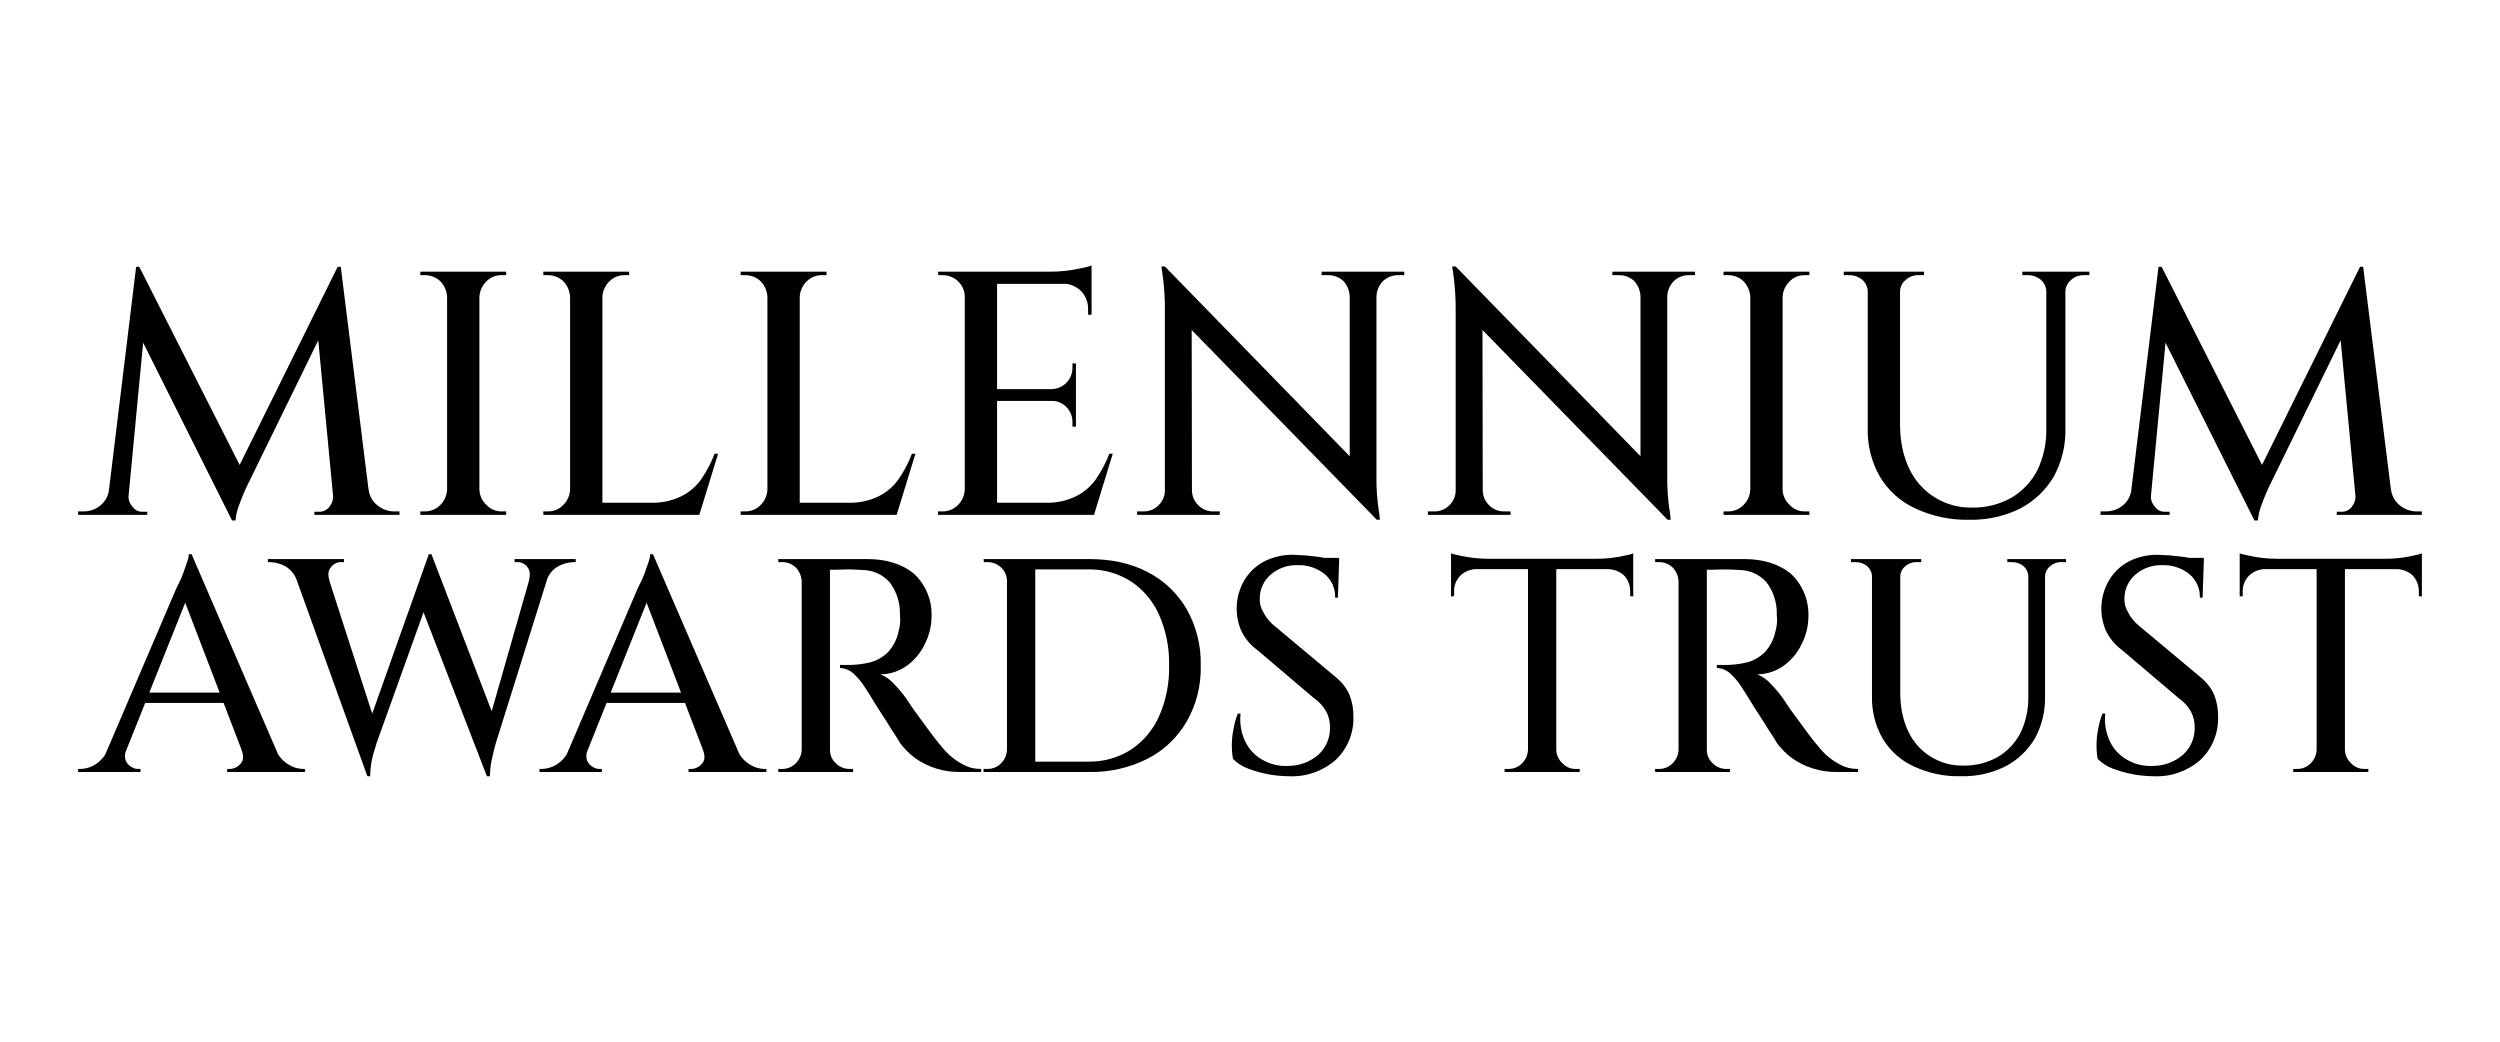
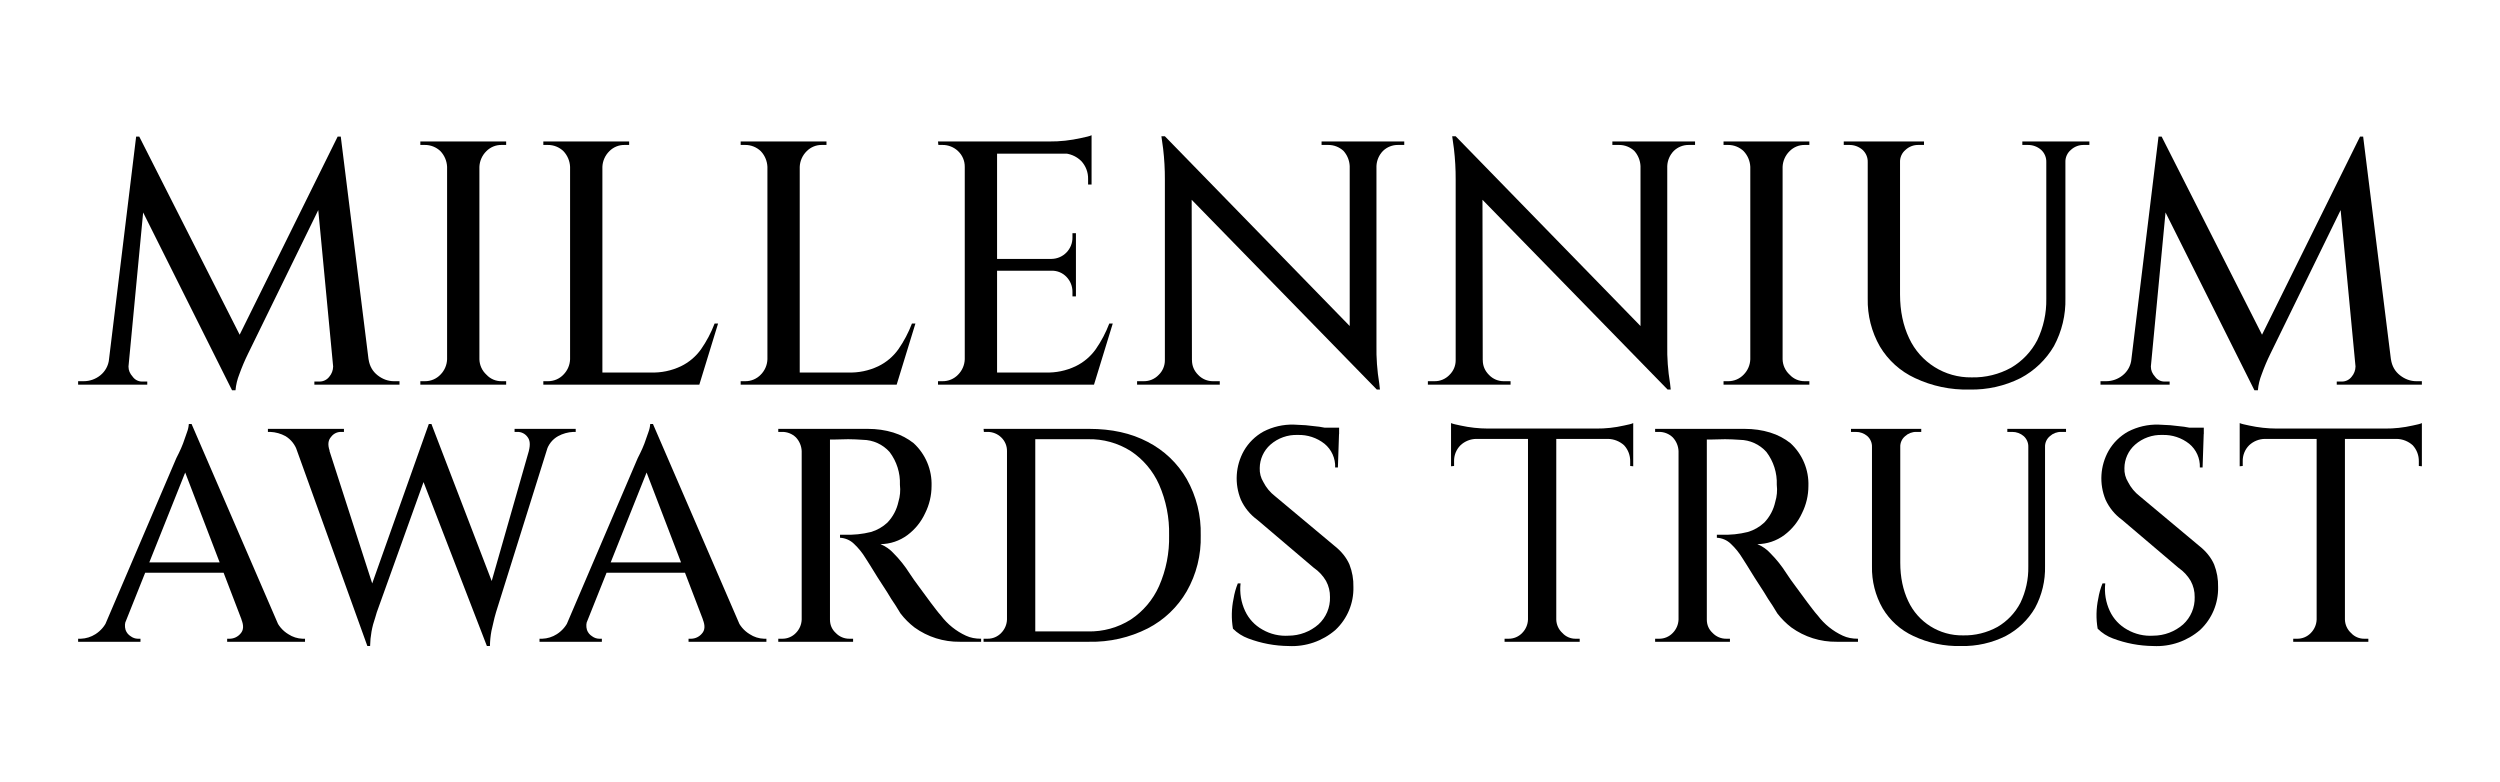
- <svg xmlns="http://www.w3.org/2000/svg" viewBox="0 0 1920 800" xml:space="preserve" style="fill-rule:evenodd;clip-rule:evenodd;stroke-linejoin:round;stroke-miterlimit:2">
-   <path d="m.754-.714.008.081-.266.544a.566.566 0 0 0-.025.059.162.162 0 0 0-.011.046H.45L.428-.055l.326-.659Zm-.636.641V0H.007v-.01h.016a.076.076 0 0 0 .048-.017.068.068 0 0 0 .025-.046h.022Zm.034.016v.005c0 .011.004.02.012.029a.033.033 0 0 0 .027.014h.015V0H.145v-.057h.007Zm.022-.657h.009l.025.073L.147 0h-.06l.087-.714Zm.009 0 .301.594L.45.016.162-.56l.021-.154Zm.58 0L.852 0H.746L.693-.557l.061-.157h.009Zm.059.641h.021c.003.02.012.035.026.046.014.011.03.017.047.017h.016V0h-.11v-.073Zm-.081.016h.007V0H.687v-.009h.015A.035.035 0 0 0 .73-.023a.046.046 0 0 0 .011-.029v-.005Z" style="fill-rule:nonzero" transform="translate(58.13 395.43) scale(266.8243)" />
-   <path d="M.224-.7V0H.131v-.7h.093Zm-.09.627V0h-.08v-.01h.013a.061.061 0 0 0 .045-.019.066.066 0 0 0 .019-.044h.003Zm0-.554H.131a.07.07 0 0 0-.019-.045.064.064 0 0 0-.045-.018H.054V-.7h.08v.073Zm.087.554h.003a.062.062 0 0 0 .02.044.058.058 0 0 0 .044.019h.013V0h-.08v-.073Zm0-.554V-.7h.08v.01H.288a.06.06 0 0 0-.044.018.067.067 0 0 0-.02.045H.221Z" style="fill-rule:nonzero" transform="translate(308.411 395.43) scale(266.8243)" />
-   <path d="M.224-.7V0H.131v-.7h.093Zm.268.665L.5 0H.221v-.035h.271Zm.065-.141L.503 0H.327l.036-.035A.187.187 0 0 0 .45-.053a.153.153 0 0 0 .058-.049.344.344 0 0 0 .039-.074h.01Zm-.423.103V0h-.08v-.01h.013a.061.061 0 0 0 .045-.019.066.066 0 0 0 .019-.044h.003Zm0-.554H.131a.07.07 0 0 0-.019-.045.064.064 0 0 0-.045-.018H.054V-.7h.08v.073Zm.087 0V-.7h.08v.01H.288a.06.06 0 0 0-.044.018.067.067 0 0 0-.02.045H.221Z" style="fill-rule:nonzero" transform="translate(402.867 395.43) scale(266.8243)" />
-   <path d="M.224-.7V0H.131v-.7h.093Zm.268.665L.5 0H.221v-.035h.271Zm.065-.141L.503 0H.327l.036-.035A.187.187 0 0 0 .45-.053a.153.153 0 0 0 .058-.049.344.344 0 0 0 .039-.074h.01Zm-.423.103V0h-.08v-.01h.013a.061.061 0 0 0 .045-.019.066.066 0 0 0 .019-.044h.003Zm0-.554H.131a.07.07 0 0 0-.019-.045.064.064 0 0 0-.045-.018H.054V-.7h.08v.073Zm.087 0V-.7h.08v.01H.288a.06.06 0 0 0-.044.018.067.067 0 0 0-.02.045H.221Z" style="fill-rule:nonzero" transform="translate(554.423 395.43) scale(266.8243)" />
-   <path d="M.224-.7V0H.131v-.7h.093Zm.268.665L.5 0H.221v-.035h.271ZM.451-.362v.034h-.23v-.034h.23ZM.496-.7v.035H.221V-.7h.275Zm.061.524L.503 0H.327l.036-.035A.187.187 0 0 0 .45-.053a.153.153 0 0 0 .058-.049.344.344 0 0 0 .039-.074h.01ZM.451-.33v.076h-.01v-.013A.061.061 0 0 0 .424-.31a.057.057 0 0 0-.043-.018V-.33h.07Zm0-.106v.076h-.07v-.002a.061.061 0 0 0 .06-.062v-.012h.01Zm.045-.232v.092h-.01v-.016a.073.073 0 0 0-.02-.052.077.077 0 0 0-.053-.022v-.002h.083Zm0-.05v.029L.374-.7a.396.396 0 0 0 .092-.01C.48-.713.49-.715.496-.718Zm-.362.645V0h-.08v-.01h.013a.061.061 0 0 0 .045-.019.066.066 0 0 0 .019-.044h.003Zm0-.554H.131a.061.061 0 0 0-.019-.045.064.064 0 0 0-.045-.018H.055L.054-.7h.08v.073Z" style="fill-rule:nonzero" transform="translate(705.98 395.43) scale(266.8243)" />
-   <path d="m.12-.715.6.616.01.113-.6-.615-.01-.114Zm.003.644V0H.04v-.01h.019a.058.058 0 0 0 .043-.018.058.058 0 0 0 .018-.043h.003Zm.075 0c0 .017.006.031.018.043a.058.058 0 0 0 .043.018h.019V0H.195v-.071h.003ZM.12-.715l.077.088L.198 0H.12v-.59a.728.728 0 0 0-.005-.089L.11-.715h.01ZM.729-.7v.586a.605.605 0 0 0 .008.11.248.248 0 0 0 .002.018H.73L.652-.075V-.7h.077Zm.08 0v.01H.791a.061.061 0 0 0-.043.017.066.066 0 0 0-.019.044H.726V-.7h.083Zm-.238 0h.083v.071H.652a.07.07 0 0 0-.018-.044A.064.064 0 0 0 .59-.69H.571V-.7Z" style="fill-rule:nonzero" transform="translate(862.605 395.43) scale(266.8243)" />
-   <path d="m.12-.715.6.616.01.113-.6-.615-.01-.114Zm.003.644V0H.04v-.01h.019a.058.058 0 0 0 .043-.018.058.058 0 0 0 .018-.043h.003Zm.075 0c0 .017.006.031.018.043a.058.058 0 0 0 .043.018h.019V0H.195v-.071h.003ZM.12-.715l.077.088L.198 0H.12v-.59a.728.728 0 0 0-.005-.089L.11-.715h.01ZM.729-.7v.586a.605.605 0 0 0 .008.11.248.248 0 0 0 .002.018H.73L.652-.075V-.7h.077Zm.08 0v.01H.791a.061.061 0 0 0-.043.017.066.066 0 0 0-.019.044H.726V-.7h.083Zm-.238 0h.083v.071H.652a.07.07 0 0 0-.018-.044A.064.064 0 0 0 .59-.69H.571V-.7Z" style="fill-rule:nonzero" transform="translate(1085.937 395.43) scale(266.8243)" />
-   <path d="M.224-.7V0H.131v-.7h.093Zm-.09.627V0h-.08v-.01h.013a.061.061 0 0 0 .045-.019.066.066 0 0 0 .019-.044h.003Zm0-.554H.131a.07.07 0 0 0-.019-.045.064.064 0 0 0-.045-.018H.054V-.7h.08v.073Zm.087.554h.003a.062.062 0 0 0 .02.044.058.058 0 0 0 .044.019h.013V0h-.08v-.073Zm0-.554V-.7h.08v.01H.288a.06.06 0 0 0-.044.018.067.067 0 0 0-.02.045H.221Z" style="fill-rule:nonzero" transform="translate(1309.27 395.43) scale(266.8243)" />
-   <path d="M.208-.7v.44c0 .048.009.09.026.126a.195.195 0 0 0 .18.113.224.224 0 0 0 .114-.028.197.197 0 0 0 .075-.079.264.264 0 0 0 .026-.119V-.7h.055v.451a.276.276 0 0 1-.033.138.243.243 0 0 1-.096.092.312.312 0 0 1-.147.033.346.346 0 0 1-.157-.033A.23.23 0 0 1 .15-.11a.267.267 0 0 1-.035-.138V-.7h.093Zm-.09 0v.06H.115A.046.046 0 0 0 .1-.676.057.057 0 0 0 .062-.69H.046V-.7h.072Zm.159 0v.01H.261a.053.053 0 0 0-.037.014.044.044 0 0 0-.016.036H.206V-.7h.071Zm.355 0v.06H.629a.046.046 0 0 0-.015-.036.057.057 0 0 0-.038-.014H.56V-.7h.072Zm.121 0v.01H.737A.053.053 0 0 0 .7-.676a.044.044 0 0 0-.016.036H.682V-.7h.071Z" style="fill-rule:nonzero" transform="translate(1403.725 395.43) scale(266.8243)" />
-   <path d="m.754-.714.008.081-.266.544a.566.566 0 0 0-.025.059.162.162 0 0 0-.011.046H.45L.428-.055l.326-.659Zm-.636.641V0H.007v-.01h.016a.076.076 0 0 0 .048-.017.068.068 0 0 0 .025-.046h.022Zm.034.016v.005c0 .011.004.02.012.029a.033.033 0 0 0 .027.014h.015V0H.145v-.057h.007Zm.022-.657h.009l.025.073L.147 0h-.06l.087-.714Zm.009 0 .301.594L.45.016.162-.56l.021-.154Zm.58 0L.852 0H.746L.693-.557l.061-.157h.009Zm.059.641h.021c.003.02.012.035.026.046.014.011.03.017.047.017h.016V0h-.11v-.073Zm-.081.016h.007V0H.687v-.009h.015A.035.035 0 0 0 .73-.023a.046.046 0 0 0 .011-.029v-.005Z" style="fill-rule:nonzero" transform="translate(1611.314 395.43) scale(266.8243)" />
-   <path d="m.357-.716.307.71H.547L.324-.588l.033-.128Zm-.215.643a.05.05 0 0 0-.002.034.04.04 0 0 0 .017.021.04.04 0 0 0 .023.008h.009V0h-.205v-.01h.009a.095.095 0 0 0 .048-.015.103.103 0 0 0 .04-.048h.061Zm.215-.643.008.087-.25.626H.05l.257-.601.008-.016a.37.37 0 0 0 .014-.032l.013-.037a.095.095 0 0 0 .006-.027h.009Zm.129.455v.034H.18v-.034h.306Zm.035.188h.113a.1.1 0 0 0 .041.048.09.09 0 0 0 .047.015H.73V0H.474v-.01h.009a.047.047 0 0 0 .035-.017c.01-.011.011-.026.003-.046Z" style="fill-rule:nonzero" transform="translate(63.736 592.878) scale(233.5843)" />
-   <path d="M.054-.694h.109l.177.549-.031.159-.255-.708ZM.52-.716l.011.087-.191.532-.005.017a.296.296 0 0 0-.017.094H.309L.287-.085l.224-.631H.52Zm0 .001.213.555-.031.174-.228-.59.046-.139Zm.399.021-.187.597-.005.018-.01.043a.292.292 0 0 0-.005.05h-.01L.685-.085l.174-.609h.06ZM.84-.628c.005-.02.004-.035-.005-.046A.04.04 0 0 0 .802-.69H.793V-.7h.201v.01H.986a.115.115 0 0 0-.05.014.08.08 0 0 0-.038.048H.84Zm-.655 0H.078A.089.089 0 0 0 .04-.676.115.115 0 0 0-.01-.69h-.008V-.7h.25v.01H.223a.04.04 0 0 0-.033.016c-.01.011-.012.026-.005.046Z" style="fill-rule:nonzero" transform="translate(209.96 592.878) scale(233.5843)" />
-   <path d="m.357-.716.307.71H.547L.324-.588l.033-.128Zm-.215.643a.05.05 0 0 0-.002.034.04.04 0 0 0 .017.021.04.04 0 0 0 .023.008h.009V0h-.205v-.01h.009a.095.095 0 0 0 .048-.015.103.103 0 0 0 .04-.048h.061Zm.215-.643.008.087-.25.626H.05l.257-.601.008-.016a.37.37 0 0 0 .014-.032l.013-.037a.095.095 0 0 0 .006-.027h.009Zm.129.455v.034H.18v-.034h.306Zm.035.188h.113a.1.1 0 0 0 .041.048.09.09 0 0 0 .047.015H.73V0H.474v-.01h.009a.047.047 0 0 0 .035-.017c.01-.011.011-.026.003-.046Z" style="fill-rule:nonzero" transform="translate(418.083 592.878) scale(233.5843)" />
-   <path d="M.212-.7h.137c.03 0 .058.004.084.012.026.008.048.02.067.035a.183.183 0 0 1 .059.141.2.2 0 0 1-.021.089.187.187 0 0 1-.058.072.151.151 0 0 1-.089.03.119.119 0 0 1 .044.031.379.379 0 0 1 .051.064.792.792 0 0 0 .031.044l.039.053c.013.017.024.032.034.043a.216.216 0 0 0 .082.066c.015.007.031.01.05.01V0h-.07a.249.249 0 0 1-.149-.047.25.25 0 0 1-.046-.046L.441-.119a.693.693 0 0 1-.028-.044L.382-.211.356-.253.342-.275a.223.223 0 0 0-.038-.047.071.071 0 0 0-.046-.02v-.01h.015A.309.309 0 0 0 .36-.361a.135.135 0 0 0 .054-.031A.142.142 0 0 0 .45-.46a.137.137 0 0 0 .005-.056.168.168 0 0 0-.034-.108.12.12 0 0 0-.088-.04.71.71 0 0 0-.048-.002l-.043.001h-.02L.22-.675.212-.7Zm.013 0V0H.132v-.7h.093Zm-.09.627V0h-.08v-.01h.013a.061.061 0 0 0 .045-.019.066.066 0 0 0 .019-.044h.003Zm0-.554H.132a.07.07 0 0 0-.019-.045.064.064 0 0 0-.045-.018H.055V-.7h.08v.073Zm.087.554h.003c0 .017.006.032.019.044a.061.061 0 0 0 .045.019h.012V0H.222v-.073Z" style="fill-rule:nonzero" transform="translate(584.863 592.878) scale(233.5843)" />
-   <path d="M.401-.7c.074 0 .138.014.193.043a.314.314 0 0 1 .128.122.358.358 0 0 1 .046.185.352.352 0 0 1-.046.184.314.314 0 0 1-.128.122A.407.407 0 0 1 .401 0H.179L.178-.034h.219a.253.253 0 0 0 .141-.039.258.258 0 0 0 .093-.11.392.392 0 0 0 .033-.167.392.392 0 0 0-.033-.167.258.258 0 0 0-.093-.11.253.253 0 0 0-.141-.039H.168V-.7h.233Zm-.177 0V0H.131v-.7h.093Zm-.09.627V0h-.08v-.01h.013a.061.061 0 0 0 .045-.019.066.066 0 0 0 .019-.044h.003Zm0-.554H.131a.061.061 0 0 0-.019-.045.064.064 0 0 0-.045-.018H.055L.054-.7h.08v.073Z" style="fill-rule:nonzero" transform="translate(742.766 592.878) scale(233.5843)" />
-   <path d="m.26-.714.039.002.045.005.04.007c.011.003.02.005.025.008l-.004.119H.396a.096.096 0 0 0-.035-.078.135.135 0 0 0-.088-.029.129.129 0 0 0-.09.032.104.104 0 0 0-.035.077.081.081 0 0 0 .012.046.136.136 0 0 0 .038.046l.195.163c.023.018.04.039.05.062a.19.19 0 0 1 .013.074.187.187 0 0 1-.059.141.218.218 0 0 1-.154.053.385.385 0 0 1-.133-.025.14.14 0 0 1-.05-.032.262.262 0 0 1 .002-.099.227.227 0 0 1 .014-.05h.009A.17.17 0 0 0 .1-.101a.135.135 0 0 0 .057.061.152.152 0 0 0 .086.02.15.15 0 0 0 .098-.037.117.117 0 0 0 .038-.09A.107.107 0 0 0 .366-.2a.134.134 0 0 0-.04-.043L.14-.401a.168.168 0 0 1-.054-.066.185.185 0 0 1 .01-.161.168.168 0 0 1 .064-.063.205.205 0 0 1 .1-.023Zm.149.01v.021h-.09v-.021h.09Z" style="fill-rule:nonzero" transform="translate(932.903 592.878) scale(233.5843)" />
-   <path d="M.364-.697V0H.271v-.697h.093Zm.253-.004v.034H.018v-.034h.599Zm0 .031v.093l-.01-.001v-.015a.076.076 0 0 0-.02-.053.081.081 0 0 0-.053-.021V-.67h.083Zm0-.049v.029L.495-.701a.396.396 0 0 0 .092-.01c.014-.003.024-.005.03-.008Zm-.343.646V0h-.08v-.01h.013a.061.061 0 0 0 .045-.019.066.066 0 0 0 .019-.044h.003Zm.087 0h.003a.062.062 0 0 0 .02.044.058.058 0 0 0 .044.019h.013V0h-.08v-.073ZM.101-.67v.003a.077.077 0 0 0-.052.021.072.072 0 0 0-.021.053v.015l-.01.001V-.67h.083ZM.018-.719c.007.003.017.005.031.008a.43.43 0 0 0 .091.01L.018-.69v-.029Z" style="fill-rule:nonzero" transform="translate(1110.194 592.878) scale(233.5843)" />
-   <path d="M.212-.7h.137c.03 0 .058.004.084.012.026.008.048.02.067.035a.183.183 0 0 1 .059.141.2.2 0 0 1-.021.089.187.187 0 0 1-.058.072.151.151 0 0 1-.089.03.119.119 0 0 1 .044.031.379.379 0 0 1 .051.064.792.792 0 0 0 .031.044l.039.053c.013.017.024.032.034.043a.216.216 0 0 0 .082.066c.015.007.031.01.05.01V0h-.07a.249.249 0 0 1-.149-.047.25.25 0 0 1-.046-.046L.441-.119a.693.693 0 0 1-.028-.044L.382-.211.356-.253.342-.275a.223.223 0 0 0-.038-.047.071.071 0 0 0-.046-.02v-.01h.015A.309.309 0 0 0 .36-.361a.135.135 0 0 0 .054-.031A.142.142 0 0 0 .45-.46a.137.137 0 0 0 .005-.056.168.168 0 0 0-.034-.108.12.12 0 0 0-.088-.04.71.71 0 0 0-.048-.002l-.043.001h-.02L.22-.675.212-.7Zm.013 0V0H.132v-.7h.093Zm-.09.627V0h-.08v-.01h.013a.061.061 0 0 0 .045-.019.066.066 0 0 0 .019-.044h.003Zm0-.554H.132a.07.07 0 0 0-.019-.045.064.064 0 0 0-.045-.018H.055V-.7h.08v.073Zm.087.554h.003c0 .017.006.032.019.044a.061.061 0 0 0 .045.019h.012V0H.222v-.073Z" style="fill-rule:nonzero" transform="translate(1258.286 592.878) scale(233.5843)" />
-   <path d="M.208-.7v.44c0 .048.009.09.026.126a.195.195 0 0 0 .18.113.224.224 0 0 0 .114-.028.197.197 0 0 0 .075-.079.264.264 0 0 0 .026-.119V-.7h.055v.451a.276.276 0 0 1-.033.138.243.243 0 0 1-.096.092.312.312 0 0 1-.147.033.346.346 0 0 1-.157-.033A.23.23 0 0 1 .15-.11a.267.267 0 0 1-.035-.138V-.7h.093Zm-.09 0v.06H.115A.046.046 0 0 0 .1-.676.057.057 0 0 0 .062-.69H.046V-.7h.072Zm.159 0v.01H.261a.053.053 0 0 0-.037.014.044.044 0 0 0-.016.036H.206V-.7h.071Zm.355 0v.06H.629a.046.046 0 0 0-.015-.036.057.057 0 0 0-.038-.014H.56V-.7h.072Zm.121 0v.01H.737A.053.053 0 0 0 .7-.676a.044.044 0 0 0-.016.036H.682V-.7h.071Z" style="fill-rule:nonzero" transform="translate(1410.817 592.878) scale(233.5843)" />
-   <path d="m.26-.714.039.002.045.005.04.007c.011.003.02.005.025.008l-.004.119H.396a.096.096 0 0 0-.035-.078.135.135 0 0 0-.088-.029.129.129 0 0 0-.09.032.104.104 0 0 0-.035.077.081.081 0 0 0 .012.046.136.136 0 0 0 .038.046l.195.163c.023.018.04.039.05.062a.19.19 0 0 1 .013.074.187.187 0 0 1-.059.141.218.218 0 0 1-.154.053.385.385 0 0 1-.133-.025.14.14 0 0 1-.05-.032.262.262 0 0 1 .002-.099.227.227 0 0 1 .014-.05h.009A.17.17 0 0 0 .1-.101a.135.135 0 0 0 .057.061.152.152 0 0 0 .086.02.15.15 0 0 0 .098-.037.117.117 0 0 0 .038-.09A.107.107 0 0 0 .366-.2a.134.134 0 0 0-.04-.043L.14-.401a.168.168 0 0 1-.054-.066.185.185 0 0 1 .01-.161.168.168 0 0 1 .064-.063.205.205 0 0 1 .1-.023Zm.149.01v.021h-.09v-.021h.09Z" style="fill-rule:nonzero" transform="translate(1596.984 592.878) scale(233.5843)" />
-   <path d="M.364-.697V0H.271v-.697h.093Zm.253-.004v.034H.018v-.034h.599Zm0 .031v.093l-.01-.001v-.015a.076.076 0 0 0-.02-.053.081.081 0 0 0-.053-.021V-.67h.083Zm0-.049v.029L.495-.701a.396.396 0 0 0 .092-.01c.014-.003.024-.005.03-.008Zm-.343.646V0h-.08v-.01h.013a.061.061 0 0 0 .045-.019.066.066 0 0 0 .019-.044h.003Zm.087 0h.003a.062.062 0 0 0 .02.044.058.058 0 0 0 .044.019h.013V0h-.08v-.073ZM.101-.67v.003a.077.077 0 0 0-.052.021.072.072 0 0 0-.021.053v.015l-.01.001V-.67h.083ZM.018-.719c.007.003.017.005.031.008a.43.43 0 0 0 .091.01L.018-.69v-.029Z" style="fill-rule:nonzero" transform="translate(1715.878 592.878) scale(233.5843)" />
+ <svg xmlns="http://www.w3.org/2000/svg" viewBox="0 0 1920 600" xml:space="preserve" style="fill-rule:evenodd;clip-rule:evenodd;stroke-linejoin:round;stroke-miterlimit:2">
+   <path d="m.754-.714.008.081-.266.544a.566.566 0 0 0-.025.059.162.162 0 0 0-.011.046H.45L.428-.055l.326-.659Zm-.636.641V0H.007v-.01h.016a.076.076 0 0 0 .048-.017.068.068 0 0 0 .025-.046h.022Zm.034.016v.005c0 .011.004.02.012.029a.033.033 0 0 0 .027.014h.015V0H.145v-.057h.007Zm.022-.657h.009l.025.073L.147 0h-.06l.087-.714Zm.009 0 .301.594L.45.016.162-.56l.021-.154Zm.58 0L.852 0H.746L.693-.557l.061-.157h.009Zm.059.641h.021c.003.02.012.035.026.046.014.011.03.017.047.017h.016V0h-.11v-.073Zm-.081.016h.007V0H.687v-.009h.015A.035.035 0 0 0 .73-.023a.046.046 0 0 0 .011-.029v-.005Z" style="fill-rule:nonzero" transform="translate(58.13 295.43) scale(266.8243)" />
+   <path d="M.224-.7V0H.131v-.7h.093Zm-.09.627V0h-.08v-.01h.013a.061.061 0 0 0 .045-.019.066.066 0 0 0 .019-.044h.003Zm0-.554H.131a.07.07 0 0 0-.019-.045.064.064 0 0 0-.045-.018H.054V-.7h.08v.073Zm.087.554h.003a.062.062 0 0 0 .02.044.058.058 0 0 0 .044.019h.013V0h-.08v-.073Zm0-.554V-.7h.08v.01H.288a.06.06 0 0 0-.044.018.067.067 0 0 0-.02.045H.221Z" style="fill-rule:nonzero" transform="translate(308.411 295.43) scale(266.8243)" />
+   <path d="M.224-.7V0H.131v-.7h.093Zm.268.665L.5 0H.221v-.035h.271Zm.065-.141L.503 0H.327l.036-.035A.187.187 0 0 0 .45-.053a.153.153 0 0 0 .058-.049.344.344 0 0 0 .039-.074h.01Zm-.423.103V0h-.08v-.01h.013a.061.061 0 0 0 .045-.019.066.066 0 0 0 .019-.044h.003Zm0-.554H.131a.07.07 0 0 0-.019-.045.064.064 0 0 0-.045-.018H.054V-.7h.08v.073Zm.087 0V-.7h.08v.01H.288a.06.06 0 0 0-.044.018.067.067 0 0 0-.02.045H.221Z" style="fill-rule:nonzero" transform="translate(402.867 295.43) scale(266.8243)" />
+   <path d="M.224-.7V0H.131v-.7h.093Zm.268.665L.5 0H.221v-.035h.271Zm.065-.141L.503 0H.327l.036-.035A.187.187 0 0 0 .45-.053a.153.153 0 0 0 .058-.049.344.344 0 0 0 .039-.074h.01Zm-.423.103V0h-.08v-.01h.013a.061.061 0 0 0 .045-.019.066.066 0 0 0 .019-.044h.003Zm0-.554H.131a.07.07 0 0 0-.019-.045.064.064 0 0 0-.045-.018H.054V-.7h.08v.073Zm.087 0V-.7h.08v.01H.288a.06.06 0 0 0-.044.018.067.067 0 0 0-.02.045H.221Z" style="fill-rule:nonzero" transform="translate(554.423 295.43) scale(266.8243)" />
+   <path d="M.224-.7V0H.131v-.7h.093Zm.268.665L.5 0H.221v-.035h.271ZM.451-.362v.034h-.23v-.034h.23ZM.496-.7v.035H.221V-.7h.275Zm.061.524L.503 0H.327l.036-.035A.187.187 0 0 0 .45-.053a.153.153 0 0 0 .058-.049.344.344 0 0 0 .039-.074h.01ZM.451-.33v.076h-.01v-.013A.061.061 0 0 0 .424-.31a.057.057 0 0 0-.043-.018V-.33h.07Zm0-.106v.076h-.07v-.002a.061.061 0 0 0 .06-.062v-.012h.01Zm.045-.232v.092h-.01v-.016a.073.073 0 0 0-.02-.052.077.077 0 0 0-.053-.022v-.002h.083Zm0-.05v.029L.374-.7a.396.396 0 0 0 .092-.01C.48-.713.49-.715.496-.718Zm-.362.645V0h-.08v-.01h.013a.061.061 0 0 0 .045-.019.066.066 0 0 0 .019-.044h.003Zm0-.554H.131a.061.061 0 0 0-.019-.045.064.064 0 0 0-.045-.018H.055L.054-.7h.08v.073Z" style="fill-rule:nonzero" transform="translate(705.98 295.43) scale(266.8243)" />
+   <path d="m.12-.715.6.616.01.113-.6-.615-.01-.114Zm.003.644V0H.04v-.01h.019a.058.058 0 0 0 .043-.018.058.058 0 0 0 .018-.043h.003Zm.075 0c0 .017.006.031.018.043a.058.058 0 0 0 .043.018h.019V0H.195v-.071h.003ZM.12-.715l.077.088L.198 0H.12v-.59a.728.728 0 0 0-.005-.089L.11-.715h.01ZM.729-.7v.586a.605.605 0 0 0 .008.11.248.248 0 0 0 .002.018H.73L.652-.075V-.7h.077Zm.08 0v.01H.791a.061.061 0 0 0-.043.017.066.066 0 0 0-.019.044H.726V-.7h.083Zm-.238 0h.083v.071H.652a.07.07 0 0 0-.018-.044A.064.064 0 0 0 .59-.69H.571V-.7Z" style="fill-rule:nonzero" transform="translate(862.605 295.43) scale(266.8243)" />
+   <path d="m.12-.715.6.616.01.113-.6-.615-.01-.114Zm.003.644V0H.04v-.01h.019a.058.058 0 0 0 .043-.018.058.058 0 0 0 .018-.043h.003Zm.075 0c0 .017.006.031.018.043a.058.058 0 0 0 .043.018h.019V0H.195v-.071h.003ZM.12-.715l.077.088L.198 0H.12v-.59a.728.728 0 0 0-.005-.089L.11-.715h.01ZM.729-.7v.586a.605.605 0 0 0 .008.11.248.248 0 0 0 .002.018H.73L.652-.075V-.7h.077Zm.08 0v.01H.791a.061.061 0 0 0-.043.017.066.066 0 0 0-.019.044H.726V-.7h.083Zm-.238 0h.083v.071H.652a.07.07 0 0 0-.018-.044A.064.064 0 0 0 .59-.69H.571V-.7Z" style="fill-rule:nonzero" transform="translate(1085.937 295.43) scale(266.8243)" />
+   <path d="M.224-.7V0H.131v-.7h.093Zm-.09.627V0h-.08v-.01h.013a.061.061 0 0 0 .045-.019.066.066 0 0 0 .019-.044h.003Zm0-.554H.131a.07.07 0 0 0-.019-.045.064.064 0 0 0-.045-.018H.054V-.7h.08v.073Zm.087.554h.003a.062.062 0 0 0 .02.044.058.058 0 0 0 .044.019h.013V0h-.08v-.073Zm0-.554V-.7h.08v.01H.288a.06.06 0 0 0-.044.018.067.067 0 0 0-.02.045H.221Z" style="fill-rule:nonzero" transform="translate(1309.27 295.43) scale(266.8243)" />
+   <path d="M.208-.7v.44c0 .048.009.09.026.126a.195.195 0 0 0 .18.113.224.224 0 0 0 .114-.028.197.197 0 0 0 .075-.079.264.264 0 0 0 .026-.119V-.7h.055v.451a.276.276 0 0 1-.033.138.243.243 0 0 1-.096.092.312.312 0 0 1-.147.033.346.346 0 0 1-.157-.033A.23.23 0 0 1 .15-.11a.267.267 0 0 1-.035-.138V-.7h.093Zm-.09 0v.06H.115A.046.046 0 0 0 .1-.676.057.057 0 0 0 .062-.69H.046V-.7h.072Zm.159 0v.01H.261a.053.053 0 0 0-.037.014.044.044 0 0 0-.016.036H.206V-.7h.071Zm.355 0v.06H.629a.046.046 0 0 0-.015-.036.057.057 0 0 0-.038-.014H.56V-.7h.072Zm.121 0v.01H.737A.053.053 0 0 0 .7-.676a.044.044 0 0 0-.016.036H.682V-.7h.071Z" style="fill-rule:nonzero" transform="translate(1403.725 295.43) scale(266.8243)" />
+   <path d="m.754-.714.008.081-.266.544a.566.566 0 0 0-.025.059.162.162 0 0 0-.011.046H.45L.428-.055l.326-.659Zm-.636.641V0H.007v-.01h.016a.076.076 0 0 0 .048-.017.068.068 0 0 0 .025-.046h.022Zm.034.016v.005c0 .011.004.02.012.029a.033.033 0 0 0 .027.014h.015V0H.145v-.057h.007Zm.022-.657h.009l.025.073L.147 0h-.06l.087-.714Zm.009 0 .301.594L.45.016.162-.56l.021-.154Zm.58 0L.852 0H.746L.693-.557l.061-.157h.009Zm.059.641h.021c.003.02.012.035.026.046.014.011.03.017.047.017h.016V0h-.11v-.073Zm-.081.016h.007V0H.687v-.009h.015A.035.035 0 0 0 .73-.023a.046.046 0 0 0 .011-.029v-.005Z" style="fill-rule:nonzero" transform="translate(1611.314 295.43) scale(266.8243)" />
+   <path d="m.357-.716.307.71H.547L.324-.588l.033-.128Zm-.215.643a.05.05 0 0 0-.002.034.04.04 0 0 0 .017.021.04.04 0 0 0 .023.008h.009V0h-.205v-.01h.009a.095.095 0 0 0 .048-.015.103.103 0 0 0 .04-.048h.061Zm.215-.643.008.087-.25.626H.05l.257-.601.008-.016a.37.37 0 0 0 .014-.032l.013-.037a.095.095 0 0 0 .006-.027h.009Zm.129.455v.034H.18v-.034h.306Zm.035.188h.113a.1.1 0 0 0 .041.048.09.09 0 0 0 .047.015H.73V0H.474v-.01h.009a.047.047 0 0 0 .035-.017c.01-.011.011-.026.003-.046Z" style="fill-rule:nonzero" transform="translate(63.736 492.878) scale(233.5843)" />
+   <path d="M.054-.694h.109l.177.549-.031.159-.255-.708ZM.52-.716l.011.087-.191.532-.005.017a.296.296 0 0 0-.017.094H.309L.287-.085l.224-.631H.52Zm0 .001.213.555-.031.174-.228-.59.046-.139Zm.399.021-.187.597-.005.018-.01.043a.292.292 0 0 0-.005.05h-.01L.685-.085l.174-.609h.06ZM.84-.628c.005-.02.004-.035-.005-.046A.04.04 0 0 0 .802-.69H.793V-.7h.201v.01H.986a.115.115 0 0 0-.05.014.08.08 0 0 0-.038.048H.84Zm-.655 0H.078A.089.089 0 0 0 .04-.676.115.115 0 0 0-.01-.69h-.008V-.7h.25v.01H.223a.04.04 0 0 0-.033.016c-.01.011-.012.026-.005.046Z" style="fill-rule:nonzero" transform="translate(209.96 492.878) scale(233.5843)" />
+   <path d="m.357-.716.307.71H.547L.324-.588l.033-.128Zm-.215.643a.05.05 0 0 0-.002.034.04.04 0 0 0 .017.021.04.04 0 0 0 .023.008h.009V0h-.205v-.01h.009a.095.095 0 0 0 .048-.015.103.103 0 0 0 .04-.048h.061Zm.215-.643.008.087-.25.626H.05l.257-.601.008-.016a.37.37 0 0 0 .014-.032l.013-.037a.095.095 0 0 0 .006-.027h.009Zm.129.455v.034H.18v-.034h.306Zm.035.188h.113a.1.1 0 0 0 .041.048.09.09 0 0 0 .047.015H.73V0H.474v-.01h.009a.047.047 0 0 0 .035-.017c.01-.011.011-.026.003-.046Z" style="fill-rule:nonzero" transform="translate(418.083 492.878) scale(233.5843)" />
+   <path d="M.212-.7h.137c.03 0 .058.004.084.012.026.008.048.02.067.035a.183.183 0 0 1 .059.141.2.2 0 0 1-.021.089.187.187 0 0 1-.058.072.151.151 0 0 1-.089.03.119.119 0 0 1 .044.031.379.379 0 0 1 .051.064.792.792 0 0 0 .031.044l.039.053c.013.017.024.032.034.043a.216.216 0 0 0 .082.066c.015.007.031.01.05.01V0h-.07a.249.249 0 0 1-.149-.047.25.25 0 0 1-.046-.046L.441-.119a.693.693 0 0 1-.028-.044L.382-.211.356-.253.342-.275a.223.223 0 0 0-.038-.047.071.071 0 0 0-.046-.02v-.01h.015A.309.309 0 0 0 .36-.361a.135.135 0 0 0 .054-.031A.142.142 0 0 0 .45-.46a.137.137 0 0 0 .005-.056.168.168 0 0 0-.034-.108.12.12 0 0 0-.088-.04.71.71 0 0 0-.048-.002l-.043.001h-.02L.22-.675.212-.7Zm.013 0V0H.132v-.7h.093Zm-.09.627V0h-.08v-.01h.013a.061.061 0 0 0 .045-.019.066.066 0 0 0 .019-.044h.003Zm0-.554H.132a.07.07 0 0 0-.019-.045.064.064 0 0 0-.045-.018H.055V-.7h.08v.073Zm.087.554h.003c0 .017.006.032.019.044a.061.061 0 0 0 .045.019h.012V0H.222v-.073Z" style="fill-rule:nonzero" transform="translate(584.863 492.878) scale(233.5843)" />
+   <path d="M.401-.7c.074 0 .138.014.193.043a.314.314 0 0 1 .128.122.358.358 0 0 1 .046.185.352.352 0 0 1-.046.184.314.314 0 0 1-.128.122A.407.407 0 0 1 .401 0H.179L.178-.034h.219a.253.253 0 0 0 .141-.039.258.258 0 0 0 .093-.11.392.392 0 0 0 .033-.167.392.392 0 0 0-.033-.167.258.258 0 0 0-.093-.11.253.253 0 0 0-.141-.039H.168V-.7h.233Zm-.177 0V0H.131v-.7h.093Zm-.09.627V0h-.08v-.01h.013a.061.061 0 0 0 .045-.019.066.066 0 0 0 .019-.044h.003Zm0-.554H.131a.061.061 0 0 0-.019-.045.064.064 0 0 0-.045-.018H.055L.054-.7h.08v.073Z" style="fill-rule:nonzero" transform="translate(742.766 492.878) scale(233.5843)" />
+   <path d="m.26-.714.039.002.045.005.04.007c.011.003.02.005.025.008l-.004.119H.396a.096.096 0 0 0-.035-.078.135.135 0 0 0-.088-.029.129.129 0 0 0-.09.032.104.104 0 0 0-.035.077.081.081 0 0 0 .012.046.136.136 0 0 0 .038.046l.195.163c.023.018.04.039.05.062a.19.19 0 0 1 .013.074.187.187 0 0 1-.059.141.218.218 0 0 1-.154.053.385.385 0 0 1-.133-.025.14.14 0 0 1-.05-.032.262.262 0 0 1 .002-.099.227.227 0 0 1 .014-.05h.009A.17.17 0 0 0 .1-.101a.135.135 0 0 0 .057.061.152.152 0 0 0 .086.02.15.15 0 0 0 .098-.037.117.117 0 0 0 .038-.09A.107.107 0 0 0 .366-.2a.134.134 0 0 0-.04-.043L.14-.401a.168.168 0 0 1-.054-.066.185.185 0 0 1 .01-.161.168.168 0 0 1 .064-.063.205.205 0 0 1 .1-.023Zm.149.01v.021h-.09v-.021h.09Z" style="fill-rule:nonzero" transform="translate(932.903 492.878) scale(233.5843)" />
+   <path d="M.364-.697V0H.271v-.697h.093Zm.253-.004v.034H.018v-.034h.599Zm0 .031v.093l-.01-.001v-.015a.076.076 0 0 0-.02-.053.081.081 0 0 0-.053-.021V-.67h.083Zm0-.049v.029L.495-.701a.396.396 0 0 0 .092-.01c.014-.003.024-.005.03-.008Zm-.343.646V0h-.08v-.01h.013a.061.061 0 0 0 .045-.019.066.066 0 0 0 .019-.044h.003Zm.087 0h.003a.062.062 0 0 0 .02.044.058.058 0 0 0 .044.019h.013V0h-.08v-.073ZM.101-.67v.003a.077.077 0 0 0-.052.021.072.072 0 0 0-.021.053v.015l-.01.001V-.67h.083ZM.018-.719c.007.003.017.005.031.008a.43.43 0 0 0 .091.01L.018-.69v-.029Z" style="fill-rule:nonzero" transform="translate(1110.194 492.878) scale(233.5843)" />
+   <path d="M.212-.7h.137c.03 0 .058.004.084.012.026.008.048.02.067.035a.183.183 0 0 1 .059.141.2.2 0 0 1-.021.089.187.187 0 0 1-.058.072.151.151 0 0 1-.089.03.119.119 0 0 1 .044.031.379.379 0 0 1 .051.064.792.792 0 0 0 .031.044l.039.053c.013.017.024.032.034.043a.216.216 0 0 0 .082.066c.015.007.031.01.05.01V0h-.07a.249.249 0 0 1-.149-.047.25.25 0 0 1-.046-.046L.441-.119a.693.693 0 0 1-.028-.044L.382-.211.356-.253.342-.275a.223.223 0 0 0-.038-.047.071.071 0 0 0-.046-.02v-.01h.015A.309.309 0 0 0 .36-.361a.135.135 0 0 0 .054-.031A.142.142 0 0 0 .45-.46a.137.137 0 0 0 .005-.056.168.168 0 0 0-.034-.108.12.12 0 0 0-.088-.04.71.71 0 0 0-.048-.002l-.043.001h-.02L.22-.675.212-.7Zm.013 0V0H.132v-.7h.093Zm-.09.627V0h-.08v-.01h.013a.061.061 0 0 0 .045-.019.066.066 0 0 0 .019-.044h.003Zm0-.554H.132a.07.07 0 0 0-.019-.045.064.064 0 0 0-.045-.018H.055V-.7h.08v.073Zm.087.554h.003c0 .017.006.032.019.044a.061.061 0 0 0 .045.019h.012V0H.222v-.073Z" style="fill-rule:nonzero" transform="translate(1258.286 492.878) scale(233.5843)" />
+   <path d="M.208-.7v.44c0 .048.009.09.026.126a.195.195 0 0 0 .18.113.224.224 0 0 0 .114-.028.197.197 0 0 0 .075-.079.264.264 0 0 0 .026-.119V-.7h.055v.451a.276.276 0 0 1-.033.138.243.243 0 0 1-.096.092.312.312 0 0 1-.147.033.346.346 0 0 1-.157-.033A.23.23 0 0 1 .15-.11a.267.267 0 0 1-.035-.138V-.7h.093Zm-.09 0v.06H.115A.046.046 0 0 0 .1-.676.057.057 0 0 0 .062-.69H.046V-.7h.072Zm.159 0v.01H.261a.053.053 0 0 0-.037.014.044.044 0 0 0-.016.036H.206V-.7h.071Zm.355 0v.06H.629a.046.046 0 0 0-.015-.036.057.057 0 0 0-.038-.014H.56V-.7h.072Zm.121 0v.01H.737A.053.053 0 0 0 .7-.676a.044.044 0 0 0-.016.036H.682V-.7h.071Z" style="fill-rule:nonzero" transform="translate(1410.817 492.878) scale(233.5843)" />
+   <path d="m.26-.714.039.002.045.005.04.007c.011.003.02.005.025.008l-.004.119H.396a.096.096 0 0 0-.035-.078.135.135 0 0 0-.088-.029.129.129 0 0 0-.09.032.104.104 0 0 0-.035.077.081.081 0 0 0 .012.046.136.136 0 0 0 .038.046l.195.163c.023.018.04.039.05.062a.19.19 0 0 1 .013.074.187.187 0 0 1-.059.141.218.218 0 0 1-.154.053.385.385 0 0 1-.133-.025.14.14 0 0 1-.05-.032.262.262 0 0 1 .002-.099.227.227 0 0 1 .014-.05h.009A.17.17 0 0 0 .1-.101a.135.135 0 0 0 .057.061.152.152 0 0 0 .086.02.15.15 0 0 0 .098-.037.117.117 0 0 0 .038-.09A.107.107 0 0 0 .366-.2a.134.134 0 0 0-.04-.043L.14-.401a.168.168 0 0 1-.054-.066.185.185 0 0 1 .01-.161.168.168 0 0 1 .064-.063.205.205 0 0 1 .1-.023Zm.149.01v.021h-.09v-.021h.09Z" style="fill-rule:nonzero" transform="translate(1596.984 492.878) scale(233.5843)" />
+   <path d="M.364-.697V0H.271v-.697h.093Zm.253-.004v.034H.018v-.034h.599Zm0 .031v.093l-.01-.001v-.015a.076.076 0 0 0-.02-.053.081.081 0 0 0-.053-.021V-.67h.083Zm0-.049v.029L.495-.701a.396.396 0 0 0 .092-.01c.014-.003.024-.005.03-.008Zm-.343.646V0h-.08v-.01h.013a.061.061 0 0 0 .045-.019.066.066 0 0 0 .019-.044h.003Zm.087 0h.003a.062.062 0 0 0 .02.044.058.058 0 0 0 .044.019h.013V0h-.08v-.073ZM.101-.67v.003a.077.077 0 0 0-.052.021.072.072 0 0 0-.021.053v.015l-.01.001V-.67h.083ZM.018-.719c.007.003.017.005.031.008a.43.43 0 0 0 .091.01L.018-.69v-.029Z" style="fill-rule:nonzero" transform="translate(1715.878 492.878) scale(233.5843)" />
</svg>
